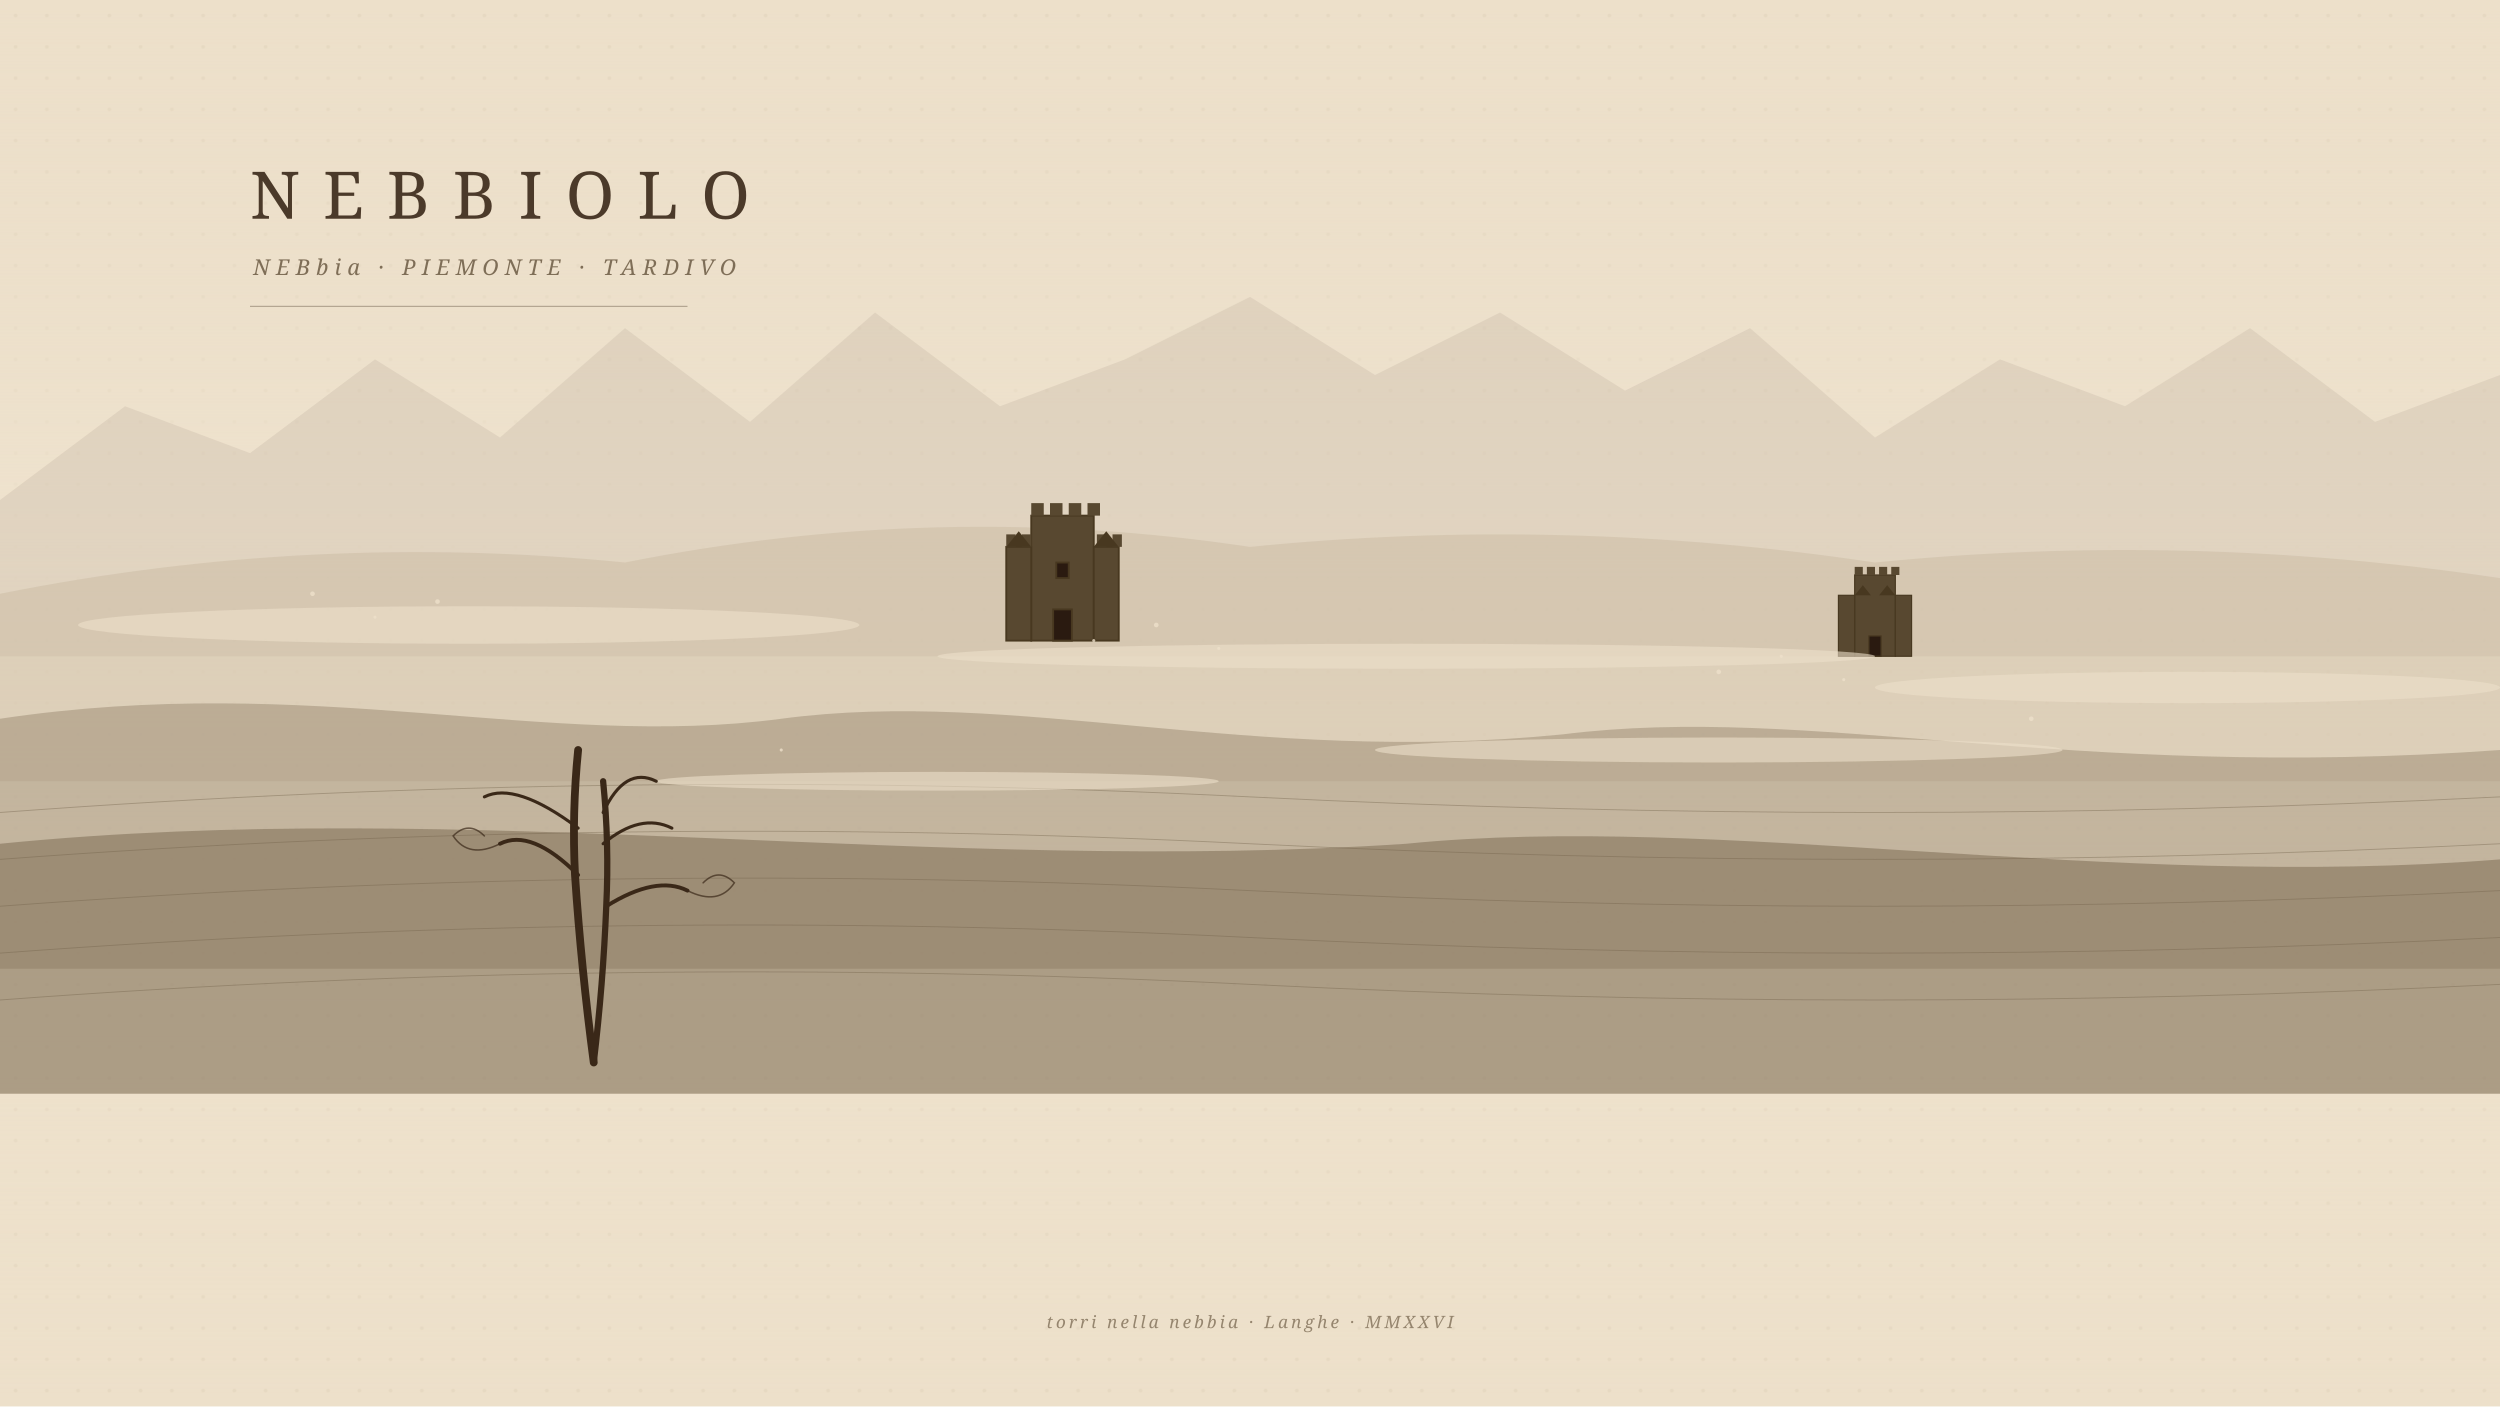
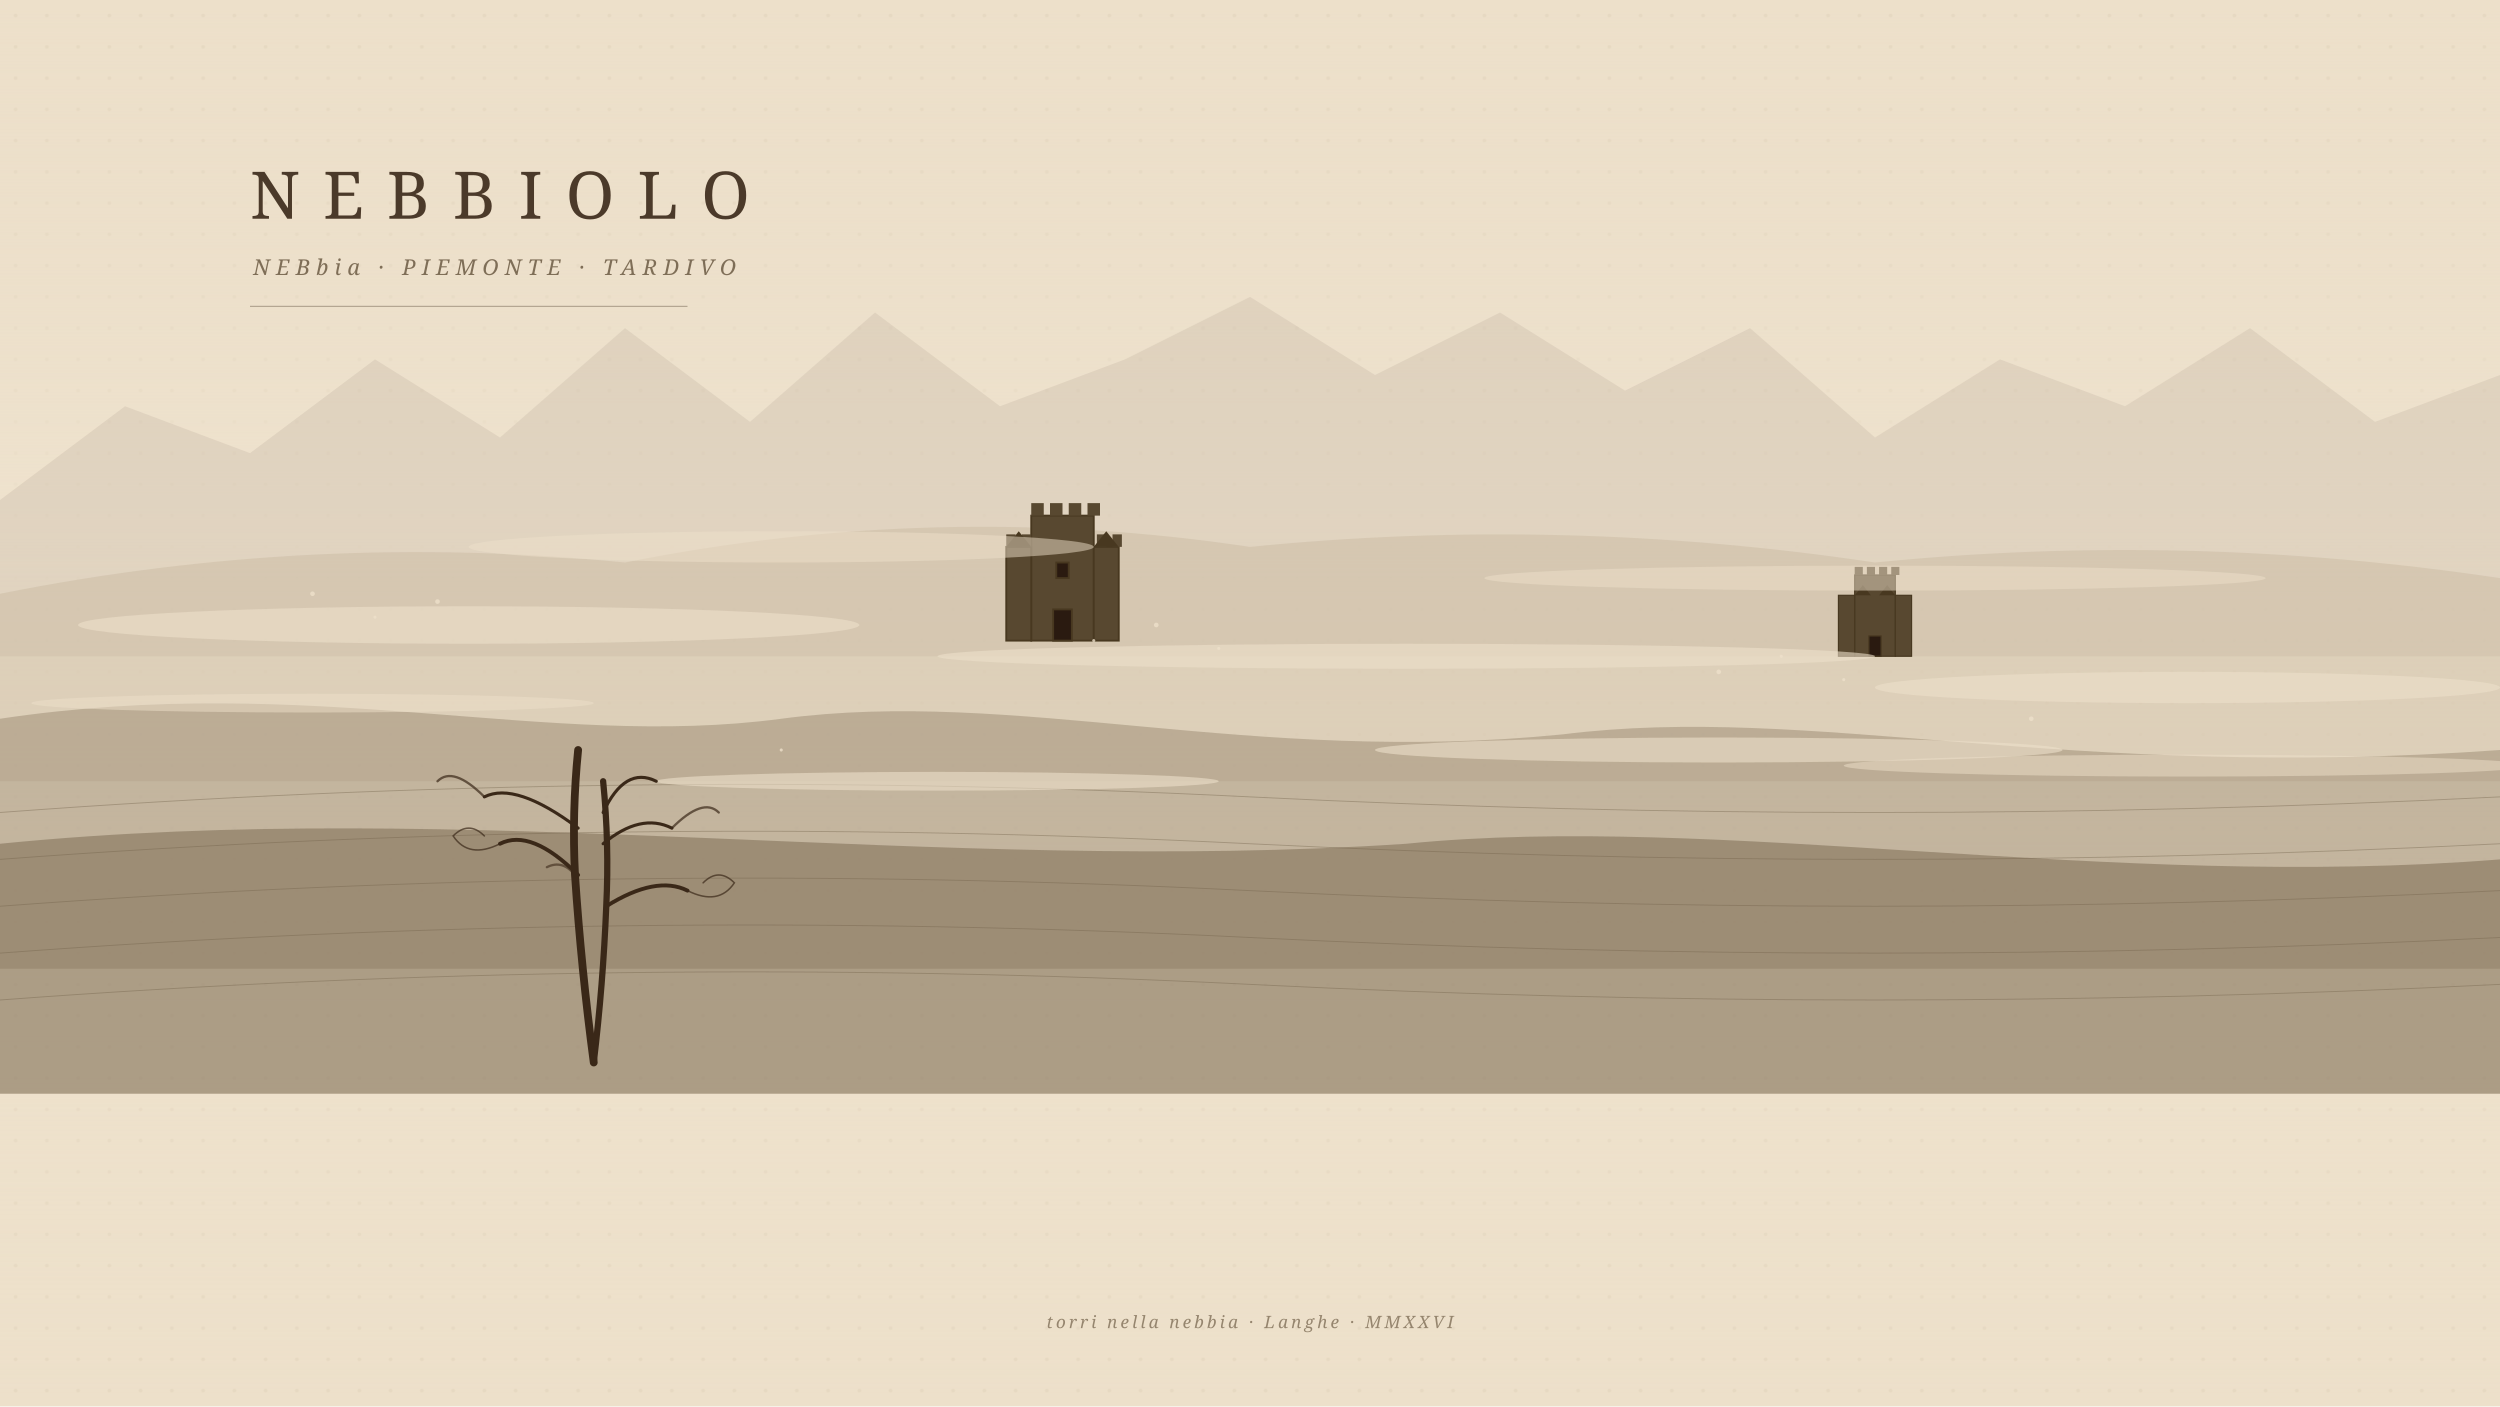
<svg xmlns="http://www.w3.org/2000/svg" role="img" aria-label="Nebbiolo illustration" viewBox="0 0 1600 900" preserveAspectRatio="xMidYMid slice">
  <defs>
    <pattern id="nb-fog" patternUnits="userSpaceOnUse" width="20" height="20">
      <rect width="20" height="20" fill="#ede0ca" />
      <circle cx="10" cy="10" r="1.2" fill="#d8c8b0" opacity="0.3" />
    </pattern>
    <linearGradient id="nb-sky" x1="0" y1="0" x2="0" y2="1">
      <stop offset="0%" stop-color="#d4c8b8" />
      <stop offset="60%" stop-color="#e8dcc8" />
      <stop offset="100%" stop-color="#f0e4d0" />
    </linearGradient>
    <linearGradient id="nb-fogband" x1="0" y1="0" x2="0" y2="1">
      <stop offset="0%" stop-color="#e8dcc8" stop-opacity="0" />
      <stop offset="40%" stop-color="#f0e4d0" stop-opacity="0.7" />
      <stop offset="100%" stop-color="#f0e4d0" stop-opacity="0" />
    </linearGradient>
  </defs>
  <rect width="1600" height="900" fill="#ede0ca" />
  <rect width="1600" height="900" fill="url(#nb-fog)" />
  <rect width="1600" height="900" fill="url(#nb-fogband)" />
  <path d="M 0 320 L 80 260 L 160 290 L 240 230 L 320 280 L 400 210 L 480 270 L 560 200 L 640 260 L 720 230 L 800 190 L 880 240 L 960 200 L 1040 250 L 1120 210 L 1200 280 L 1280 230 L 1360 260 L 1440 210 L 1520 270 L 1600 240 L 1600 420 L 0 420 Z" fill="#b8a898" opacity="0.25" />
  <path d="M 0 380 Q 200 340 400 360 Q 600 320 800 350 Q 1000 330 1200 360 Q 1400 340 1600 370 L 1600 500 L 0 500 Z" fill="#c8b8a0" opacity="0.45" />
  <path d="M 0 460            C 200 430 350 480 500 460            C 650 440 800 490 1000 470            C 1160 450 1320 500 1600 480            L 1600 620 L 0 620 Z" fill="#a09078" opacity="0.55" />
  <path d="M 0 540            C 300 510 600 560 900 540            C 1100 520 1350 570 1600 550            L 1600 700 L 0 700 Z" fill="#887860" opacity="0.65" />
  <g stroke="#706048" stroke-width="0.6" opacity="0.4" fill="none">
    <path d="M 0 520 Q 400 490 800 510 T 1600 510" />
    <path d="M 0 550 Q 400 520 800 540 T 1600 540" />
    <path d="M 0 580 Q 400 550 800 570 T 1600 570" />
    <path d="M 0 610 Q 400 580 800 600 T 1600 600" />
    <path d="M 0 640 Q 400 610 800 630 T 1600 630" />
  </g>
  <g transform="translate(680, 410)" fill="#584830" stroke="#483820" stroke-width="1.2">
    <rect x="-20" y="-80" width="40" height="80" />
    <rect x="-36" y="-60" width="16" height="60" />
    <rect x="20" y="-60" width="16" height="60" />
    <g fill="#584830" stroke="none">
      <rect x="-20" y="-88" width="8" height="8" />
      <rect x="-8" y="-88" width="8" height="8" />
      <rect x="4" y="-88" width="8" height="8" />
      <rect x="16" y="-88" width="8" height="8" />
      <rect x="-36" y="-68" width="6" height="8" />
      <rect x="-26" y="-68" width="6" height="8" />
      <rect x="22" y="-68" width="6" height="8" />
      <rect x="32" y="-68" width="6" height="8" />
    </g>
    <rect x="-6" y="-20" width="12" height="20" fill="#2a1a10" />
    <rect x="-4" y="-50" width="8" height="10" fill="#2a1a10" />
    <polygon points="-36,-60 -28,-70 -20,-60" fill="#483820" stroke="none" />
    <polygon points="20,-60 28,-70 36,-60" fill="#483820" stroke="none" />
  </g>
  <g transform="translate(1200, 420) scale(0.65)" fill="#584830" stroke="#483820" stroke-width="1.2">
    <rect x="-20" y="-80" width="40" height="80" />
    <rect x="-36" y="-60" width="16" height="60" />
    <rect x="20" y="-60" width="16" height="60" />
    <g fill="#584830" stroke="none">
      <rect x="-20" y="-88" width="8" height="8" />
      <rect x="-8" y="-88" width="8" height="8" />
      <rect x="4" y="-88" width="8" height="8" />
      <rect x="16" y="-88" width="8" height="8" />
    </g>
    <rect x="-6" y="-20" width="12" height="20" fill="#2a1a10" />
    <polygon points="-20,-60 -12,-70 -4,-60" fill="#483820" stroke="none" />
    <polygon points="4,-60 12,-70 20,-60" fill="#483820" stroke="none" />
  </g>
  <g fill="#ede0ca" opacity="0.6">
    <ellipse cx="300" cy="400" rx="250" ry="12" />
    <ellipse cx="900" cy="420" rx="300" ry="8" />
    <ellipse cx="1400" cy="440" rx="200" ry="10" />
    <ellipse cx="600" cy="500" rx="180" ry="6" />
    <ellipse cx="1100" cy="480" rx="220" ry="8" />
  </g>
  <g transform="translate(380, 680)" fill="none" stroke="#3a2818" stroke-linecap="round">
    <path d="M 0 0 Q -8 -60 -12 -120 Q -14 -160 -10 -200" stroke-width="5" />
    <path d="M 0 0 Q 6 -50 8 -100 Q 10 -140 6 -180" stroke-width="4" />
    <path d="M -10 -120 Q -40 -150 -60 -140" stroke-width="2.5" />
    <path d="M -10 -150 Q -50 -180 -70 -170" stroke-width="2" />
    <path d="M 8 -100 Q 40 -120 60 -110" stroke-width="2.5" />
    <path d="M 6 -140 Q 30 -160 50 -150" stroke-width="2" />
    <path d="M 6 -160 Q 20 -190 40 -180" stroke-width="2" />
+     <path d="M -70 -170 Q -90 -190 -100 -180" stroke-width="1.5" opacity="0.7" />
+     <path d="M 50 -150 Q 70 -170 80 -160" stroke-width="1.5" opacity="0.7" />
+     <path d="M -12 -120 Q -20 -130 -30 -125" stroke-width="1.5" opacity="0.6" />
    <path d="M -60 -140 Q -80 -130 -90 -145 Q -80 -155 -70 -145" stroke-width="1" opacity="0.7" />
    <path d="M 60 -110 Q 80 -100 90 -115 Q 80 -125 70 -115" stroke-width="1" opacity="0.7" />
  </g>
-   <g transform="translate(50, -175) scale(0.4)">
-     <g fill="#3a0820">
-       <circle cx="0" cy="-40" r="12" />
-       <circle cx="-14" cy="-22" r="12" />
-       <circle cx="14" cy="-22" r="12" />
-       <circle cx="-28" cy="-4" r="12" />
-       <circle cx="0" cy="-4" r="12" />
-       <circle cx="28" cy="-4" r="12" />
-       <circle cx="-14" cy="14" r="12" />
-       <circle cx="14" cy="14" r="12" />
-       <circle cx="0" cy="32" r="12" />
-     </g>
-     <g fill="#584830" opacity="0.5">
-       <circle cx="-4" cy="-44" r="3" />
-       <circle cx="-18" cy="-26" r="3" />
-       <circle cx="10" cy="-26" r="3" />
-       <circle cx="-32" cy="-8" r="3" />
-       <circle cx="-4" cy="-8" r="3" />
-       <circle cx="24" cy="-8" r="3" />
-     </g>
+   <g fill="#ede0ca" opacity="0.5">
+     <ellipse cx="500" cy="350" rx="200" ry="10" />
+     <ellipse cx="1200" cy="370" rx="250" ry="8" />
+     <ellipse cx="200" cy="450" rx="180" ry="6" />
+     <ellipse cx="1400" cy="490" rx="220" ry="7" />
  </g>
  <text x="160" y="140" font-family="'Trajan Pro', 'Georgia', serif" font-size="42" letter-spacing="0.35em" fill="#3a2818" opacity="0.9">NEBBIOLO</text>
  <text x="162" y="176" font-family="Georgia, serif" font-size="14" font-style="italic" letter-spacing="0.28em" fill="#5a4830" opacity="0.75">NEBbia · PIEMONTE · TARDIVO</text>
  <line x1="160" y1="196" x2="440" y2="196" stroke="#3a2818" stroke-width="0.5" opacity="0.5" />
  <text x="800" y="850" text-anchor="middle" font-family="Georgia, serif" font-size="11" font-style="italic" letter-spacing="0.18em" fill="#5a4830" opacity="0.6">torri nella nebbia · Langhe · MMXXVI</text>
  <g fill="#ede0ca" opacity="0.8">
    <circle cx="200" cy="380" r="1.5" />
    <circle cx="240" cy="395" r="1" />
    <circle cx="280" cy="385" r="1.5" />
    <circle cx="700" cy="410" r="1" />
    <circle cx="740" cy="400" r="1.5" />
    <circle cx="780" cy="415" r="1" />
    <circle cx="1100" cy="430" r="1.5" />
    <circle cx="1140" cy="420" r="1" />
    <circle cx="1180" cy="435" r="1" />
    <circle cx="500" cy="480" r="1" />
    <circle cx="1300" cy="460" r="1.5" />
  </g>
</svg>
